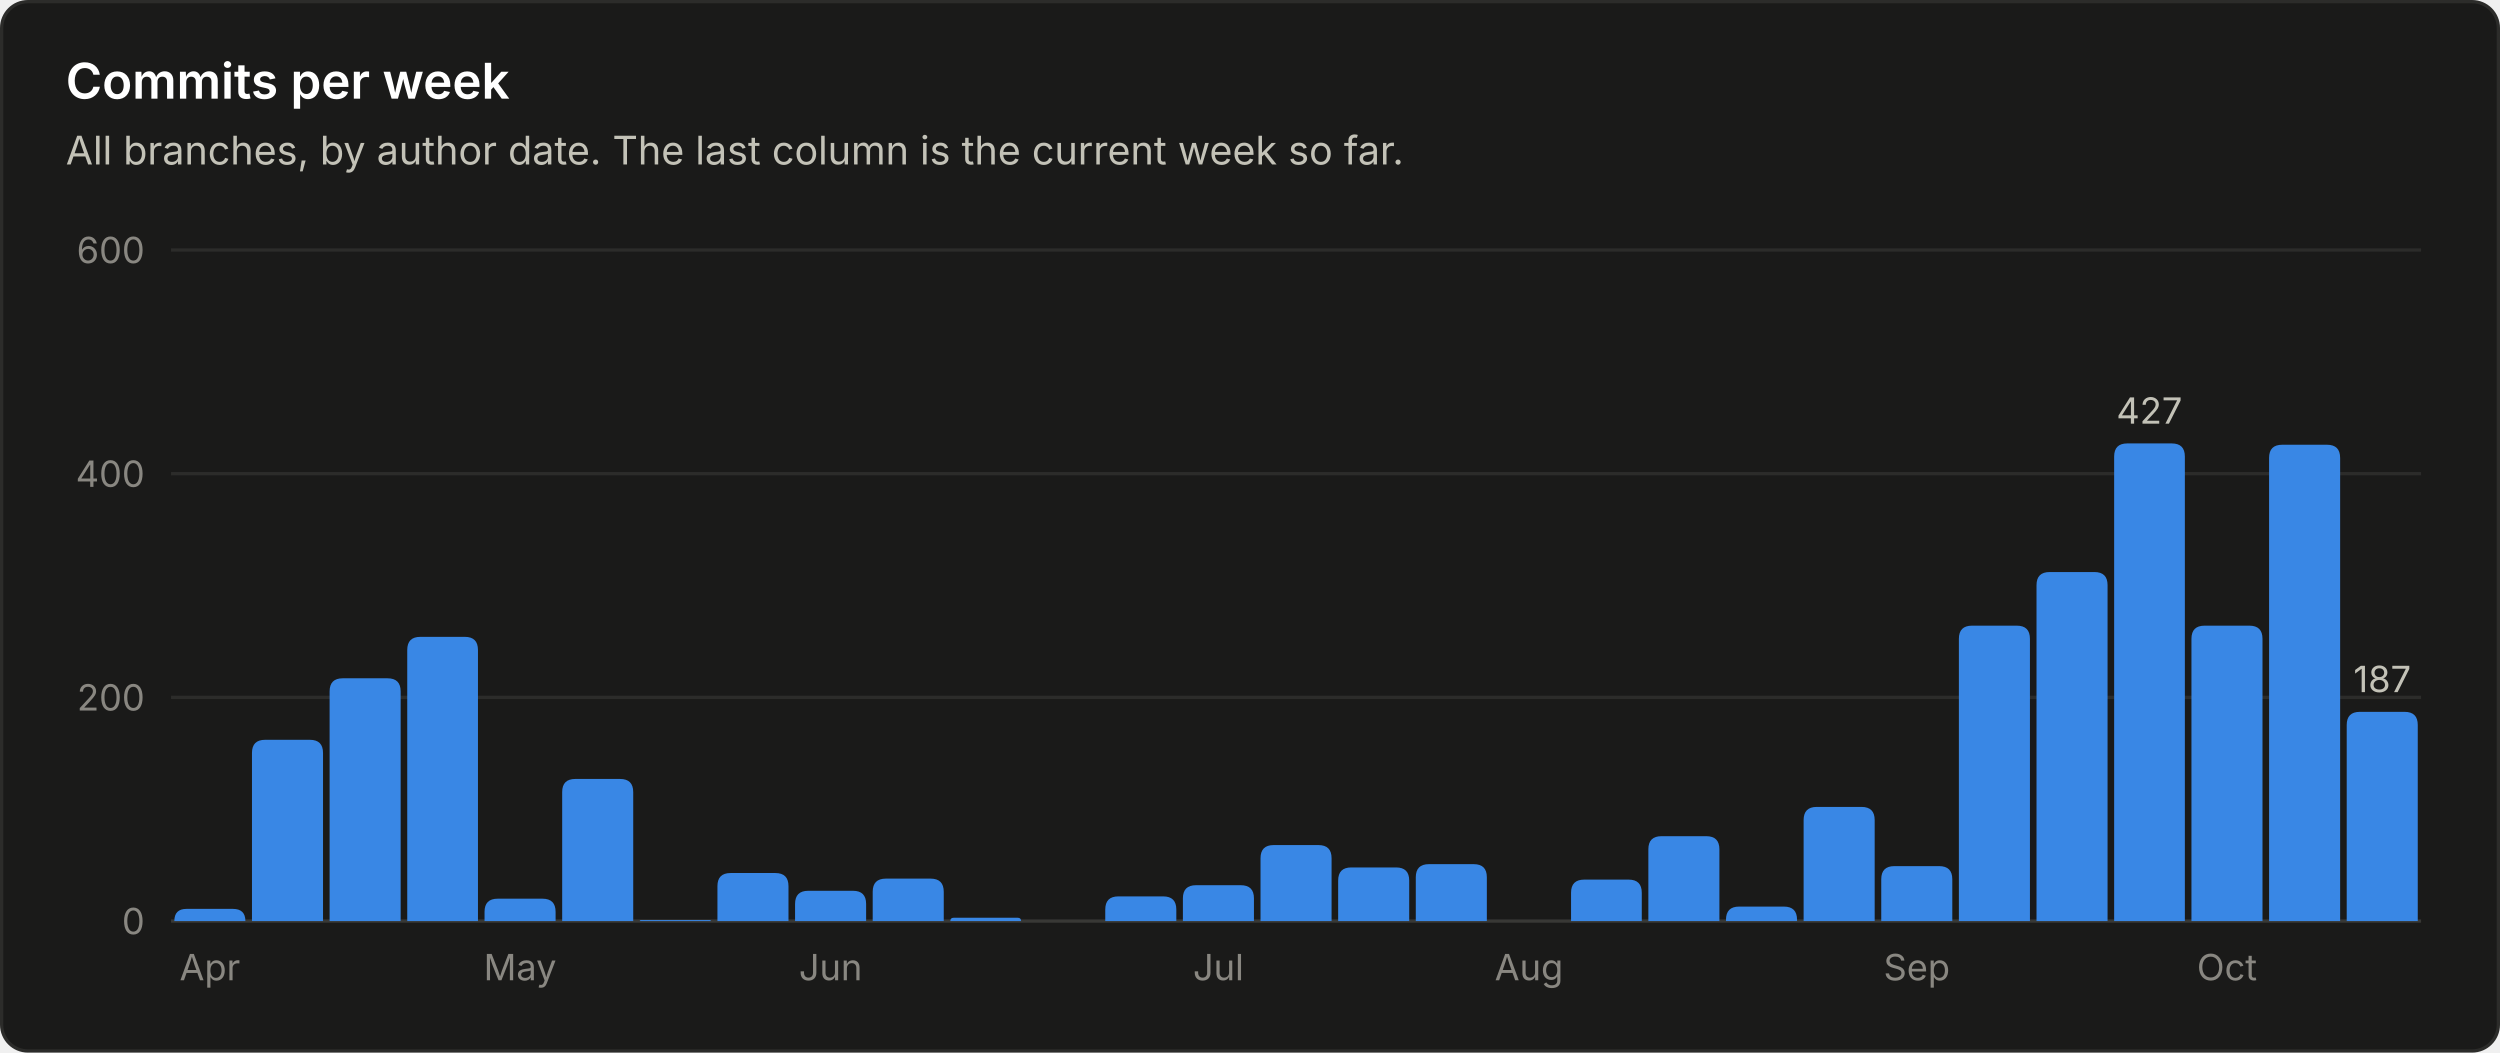
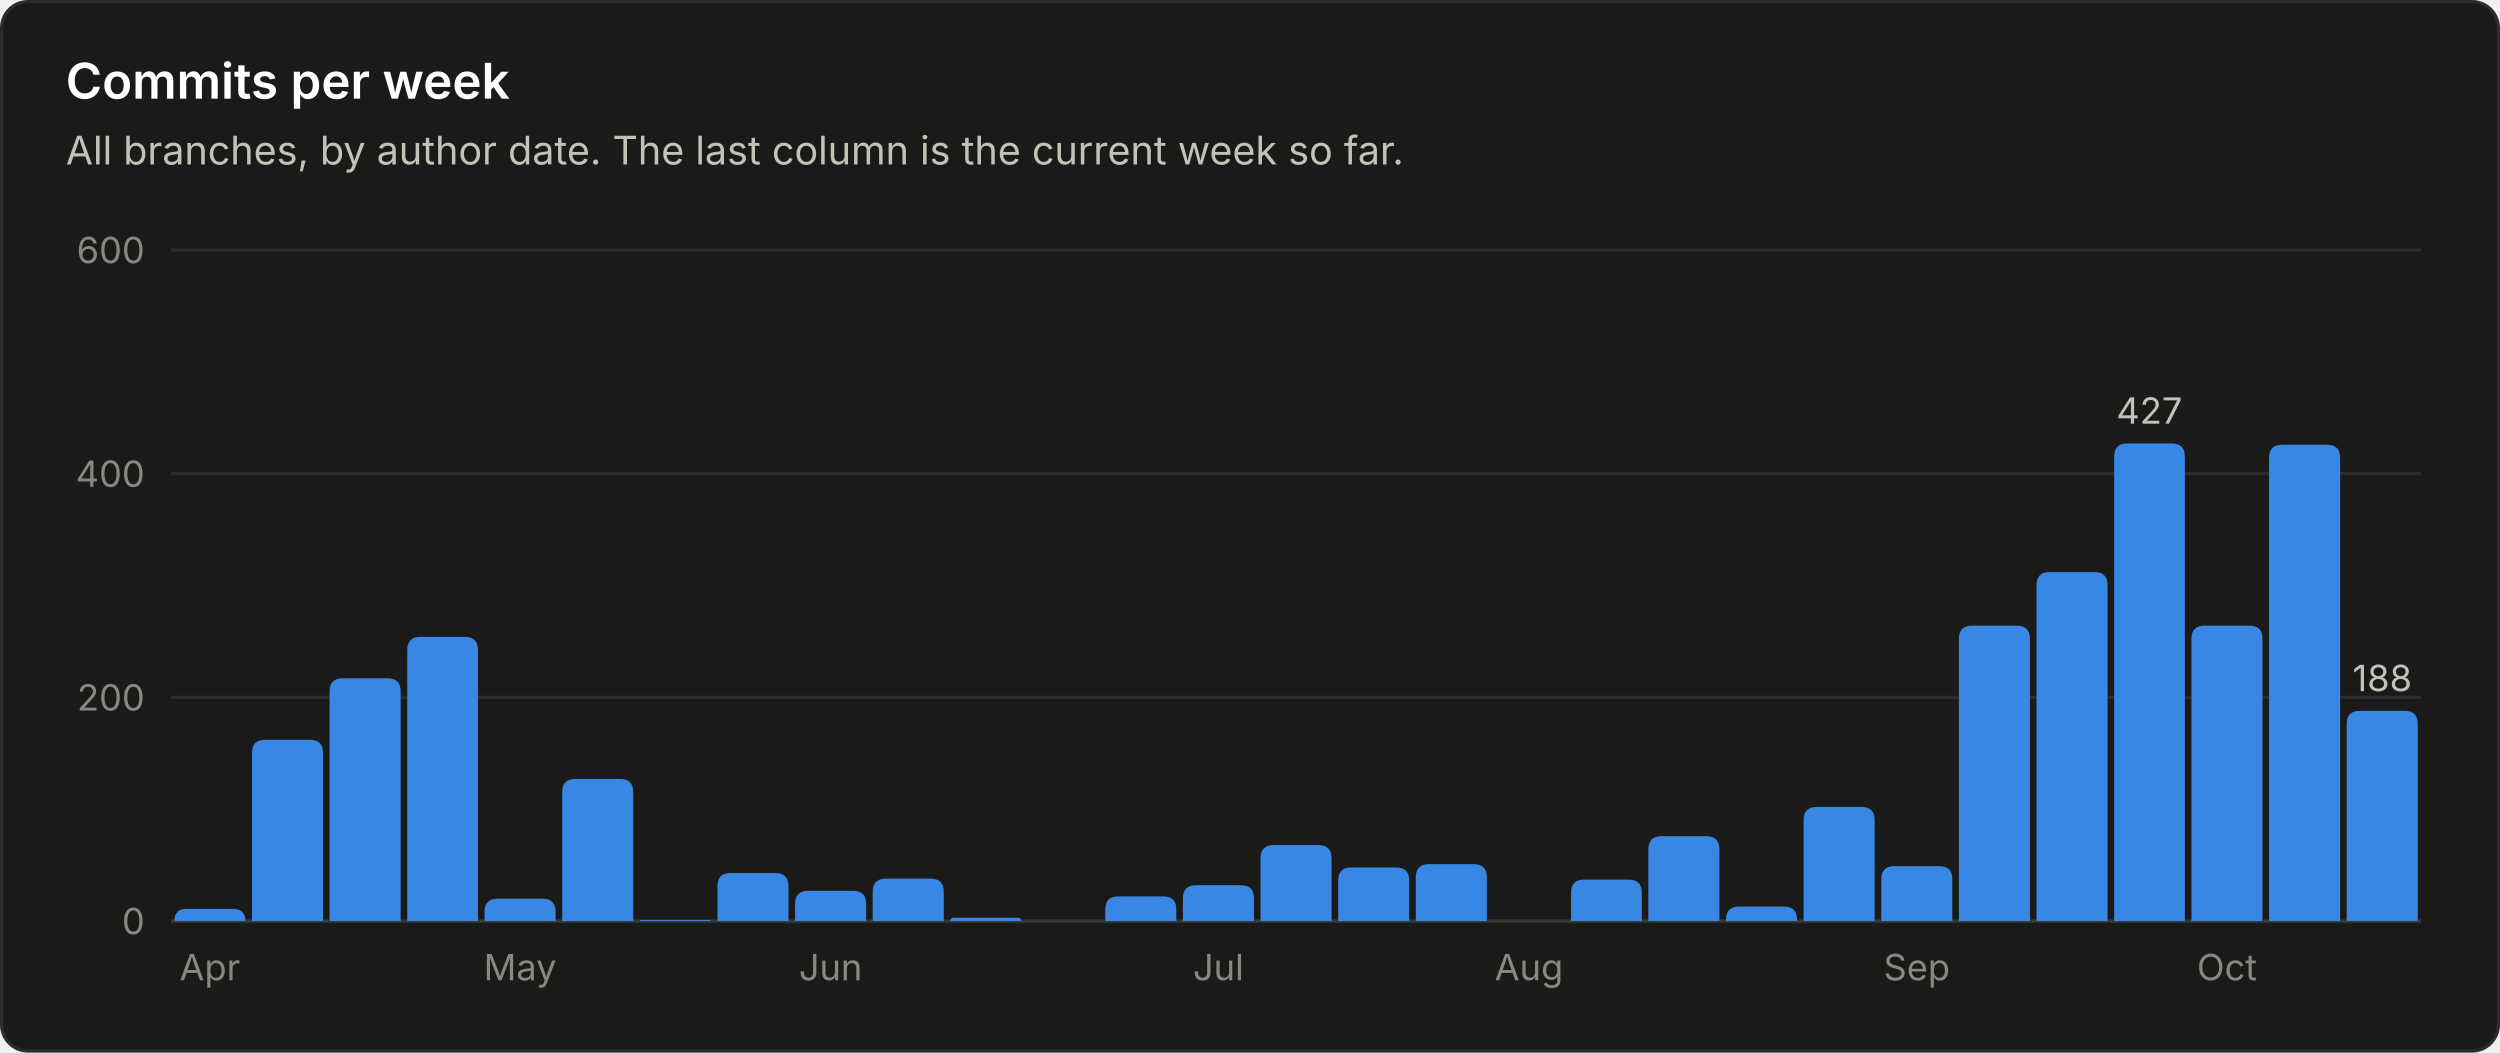
<svg xmlns="http://www.w3.org/2000/svg" viewBox="0 0 760 320" width="760" height="320" role="img" font-family="system-ui, -apple-system, 'Segoe UI', sans-serif">
  <rect x="0.5" y="0.5" width="759" height="319" rx="8" fill="#1a1a19" stroke="#2c2c2a" />
  <text x="20.0" y="30.0" fill="#ffffff" font-size="15" font-weight="600" text-anchor="start">Commits per week</text>
  <text x="20.0" y="50.0" fill="#c3c2b7" font-size="12" font-weight="400" text-anchor="start">All branches, by author date. The last column is the current week so far.</text>
  <line x1="52" y1="280.0" x2="736" y2="280.0" stroke="#383835" stroke-width="1" />
  <text x="44.0" y="284.0" fill="#898781" font-size="11" font-weight="400" text-anchor="end">0</text>
  <line x1="52" y1="212.0" x2="736" y2="212.0" stroke="#2c2c2a" stroke-width="1" />
  <text x="44.0" y="216.0" fill="#898781" font-size="11" font-weight="400" text-anchor="end">200</text>
  <line x1="52" y1="144.0" x2="736" y2="144.0" stroke="#2c2c2a" stroke-width="1" />
  <text x="44.0" y="148.0" fill="#898781" font-size="11" font-weight="400" text-anchor="end">400</text>
  <line x1="52" y1="76.0" x2="736" y2="76.0" stroke="#2c2c2a" stroke-width="1" />
  <text x="44.0" y="80.0" fill="#898781" font-size="11" font-weight="400" text-anchor="end">600</text>
  <path d="M53.0 280.0 V280.0 Q53.0 276.3 56.7 276.3 H70.8 Q74.6 276.3 74.6 280.0 V280.0 Z" fill="#3987e5" />
  <text x="63.8" y="298.0" fill="#898781" font-size="11" font-weight="400" text-anchor="middle">Apr</text>
  <path d="M76.6 280.0 V228.9 Q76.6 224.9 80.6 224.9 H94.2 Q98.2 224.9 98.2 228.9 V280.0 Z" fill="#3987e5" />
  <path d="M100.2 280.0 V210.2 Q100.2 206.2 104.2 206.2 H117.8 Q121.8 206.2 121.8 210.2 V280.0 Z" fill="#3987e5" />
  <path d="M123.8 280.0 V197.6 Q123.8 193.6 127.8 193.6 H141.3 Q145.3 193.6 145.3 197.6 V280.0 Z" fill="#3987e5" />
  <path d="M147.3 280.0 V277.2 Q147.3 273.2 151.3 273.2 H164.9 Q168.9 273.2 168.9 277.2 V280.0 Z" fill="#3987e5" />
  <text x="158.1" y="298.0" fill="#898781" font-size="11" font-weight="400" text-anchor="middle">May</text>
  <path d="M170.9 280.0 V240.8 Q170.9 236.8 174.9 236.8 H188.5 Q192.5 236.8 192.5 240.8 V280.0 Z" fill="#3987e5" />
  <path d="M194.5 280.0 V280.0 Q194.5 279.7 194.9 279.7 H215.8 Q216.1 279.7 216.1 280.0 V280.0 Z" fill="#3987e5" />
  <path d="M218.1 280.0 V269.4 Q218.1 265.4 222.1 265.4 H235.7 Q239.7 265.4 239.7 269.4 V280.0 Z" fill="#3987e5" />
  <path d="M241.7 280.0 V274.8 Q241.7 270.8 245.7 270.8 H259.3 Q263.3 270.8 263.3 274.8 V280.0 Z" fill="#3987e5" />
  <text x="252.5" y="298.0" fill="#898781" font-size="11" font-weight="400" text-anchor="middle">Jun</text>
  <path d="M265.3 280.0 V271.1 Q265.3 267.1 269.3 267.1 H282.9 Q286.9 267.1 286.9 271.1 V280.0 Z" fill="#3987e5" />
  <path d="M288.9 280.0 V280.0 Q288.9 279.0 289.9 279.0 H309.4 Q310.4 279.0 310.4 280.0 V280.0 Z" fill="#3987e5" />
  <path d="M336.0 280.0 V276.5 Q336.0 272.5 340.0 272.5 H353.6 Q357.6 272.5 357.6 276.5 V280.0 Z" fill="#3987e5" />
  <path d="M359.6 280.0 V273.1 Q359.6 269.1 363.6 269.1 H377.2 Q381.2 269.1 381.2 273.1 V280.0 Z" fill="#3987e5" />
  <text x="370.4" y="298.0" fill="#898781" font-size="11" font-weight="400" text-anchor="middle">Jul</text>
  <path d="M383.2 280.0 V260.9 Q383.2 256.9 387.2 256.9 H400.8 Q404.8 256.9 404.8 260.9 V280.0 Z" fill="#3987e5" />
  <path d="M406.8 280.0 V267.7 Q406.8 263.7 410.8 263.7 H424.4 Q428.4 263.7 428.4 267.7 V280.0 Z" fill="#3987e5" />
  <path d="M430.4 280.0 V266.7 Q430.4 262.7 434.4 262.7 H448.0 Q452.0 262.7 452.0 266.7 V280.0 Z" fill="#3987e5" />
  <text x="464.8" y="298.0" fill="#898781" font-size="11" font-weight="400" text-anchor="middle">Aug</text>
  <path d="M477.6 280.0 V271.4 Q477.6 267.4 481.6 267.4 H495.1 Q499.1 267.4 499.1 271.4 V280.0 Z" fill="#3987e5" />
  <path d="M501.1 280.0 V258.2 Q501.1 254.2 505.1 254.2 H518.7 Q522.7 254.2 522.7 258.2 V280.0 Z" fill="#3987e5" />
  <path d="M524.7 280.0 V279.6 Q524.7 275.6 528.7 275.6 H542.3 Q546.3 275.6 546.3 279.6 V280.0 Z" fill="#3987e5" />
  <path d="M548.3 280.0 V249.3 Q548.3 245.3 552.3 245.3 H565.9 Q569.9 245.3 569.9 249.3 V280.0 Z" fill="#3987e5" />
  <path d="M571.9 280.0 V267.3 Q571.9 263.3 575.9 263.3 H589.5 Q593.5 263.3 593.5 267.3 V280.0 Z" fill="#3987e5" />
  <text x="582.7" y="298.0" fill="#898781" font-size="11" font-weight="400" text-anchor="middle">Sep</text>
  <path d="M595.5 280.0 V194.2 Q595.5 190.2 599.5 190.2 H613.1 Q617.1 190.2 617.1 194.2 V280.0 Z" fill="#3987e5" />
  <path d="M619.1 280.0 V177.9 Q619.1 173.9 623.1 173.9 H636.7 Q640.7 173.9 640.7 177.9 V280.0 Z" fill="#3987e5" />
  <path d="M642.7 280.0 V138.8 Q642.7 134.8 646.7 134.8 H660.2 Q664.2 134.8 664.2 138.8 V280.0 Z" fill="#3987e5" />
  <text x="653.4" y="128.8" fill="#c3c2b7" font-size="11" font-weight="400" text-anchor="middle">427</text>
  <path d="M666.2 280.0 V194.2 Q666.2 190.2 670.2 190.2 H683.8 Q687.8 190.2 687.8 194.2 V280.0 Z" fill="#3987e5" />
  <text x="677.0" y="298.0" fill="#898781" font-size="11" font-weight="400" text-anchor="middle">Oct</text>
  <path d="M689.8 280.0 V139.2 Q689.8 135.2 693.8 135.2 H707.4 Q711.4 135.2 711.4 139.2 V280.0 Z" fill="#3987e5" />
-   <path d="M713.4 280.0 V220.4 Q713.4 216.4 717.4 216.4 H731.0 Q735.0 216.4 735.0 220.4 V280.0 Z" fill="#3987e5" />
-   <text x="724.2" y="210.4" fill="#c3c2b7" font-size="11" font-weight="400" text-anchor="middle">187</text>
+   <path d="M713.4 280.0 V220.1 Q713.4 216.1 717.4 216.1 H731.0 Q735.0 216.1 735.0 220.1 V280.0 Z" fill="#3987e5" />
+   <text x="724.2" y="210.1" fill="#c3c2b7" font-size="11" font-weight="400" text-anchor="middle">188</text>
</svg>
